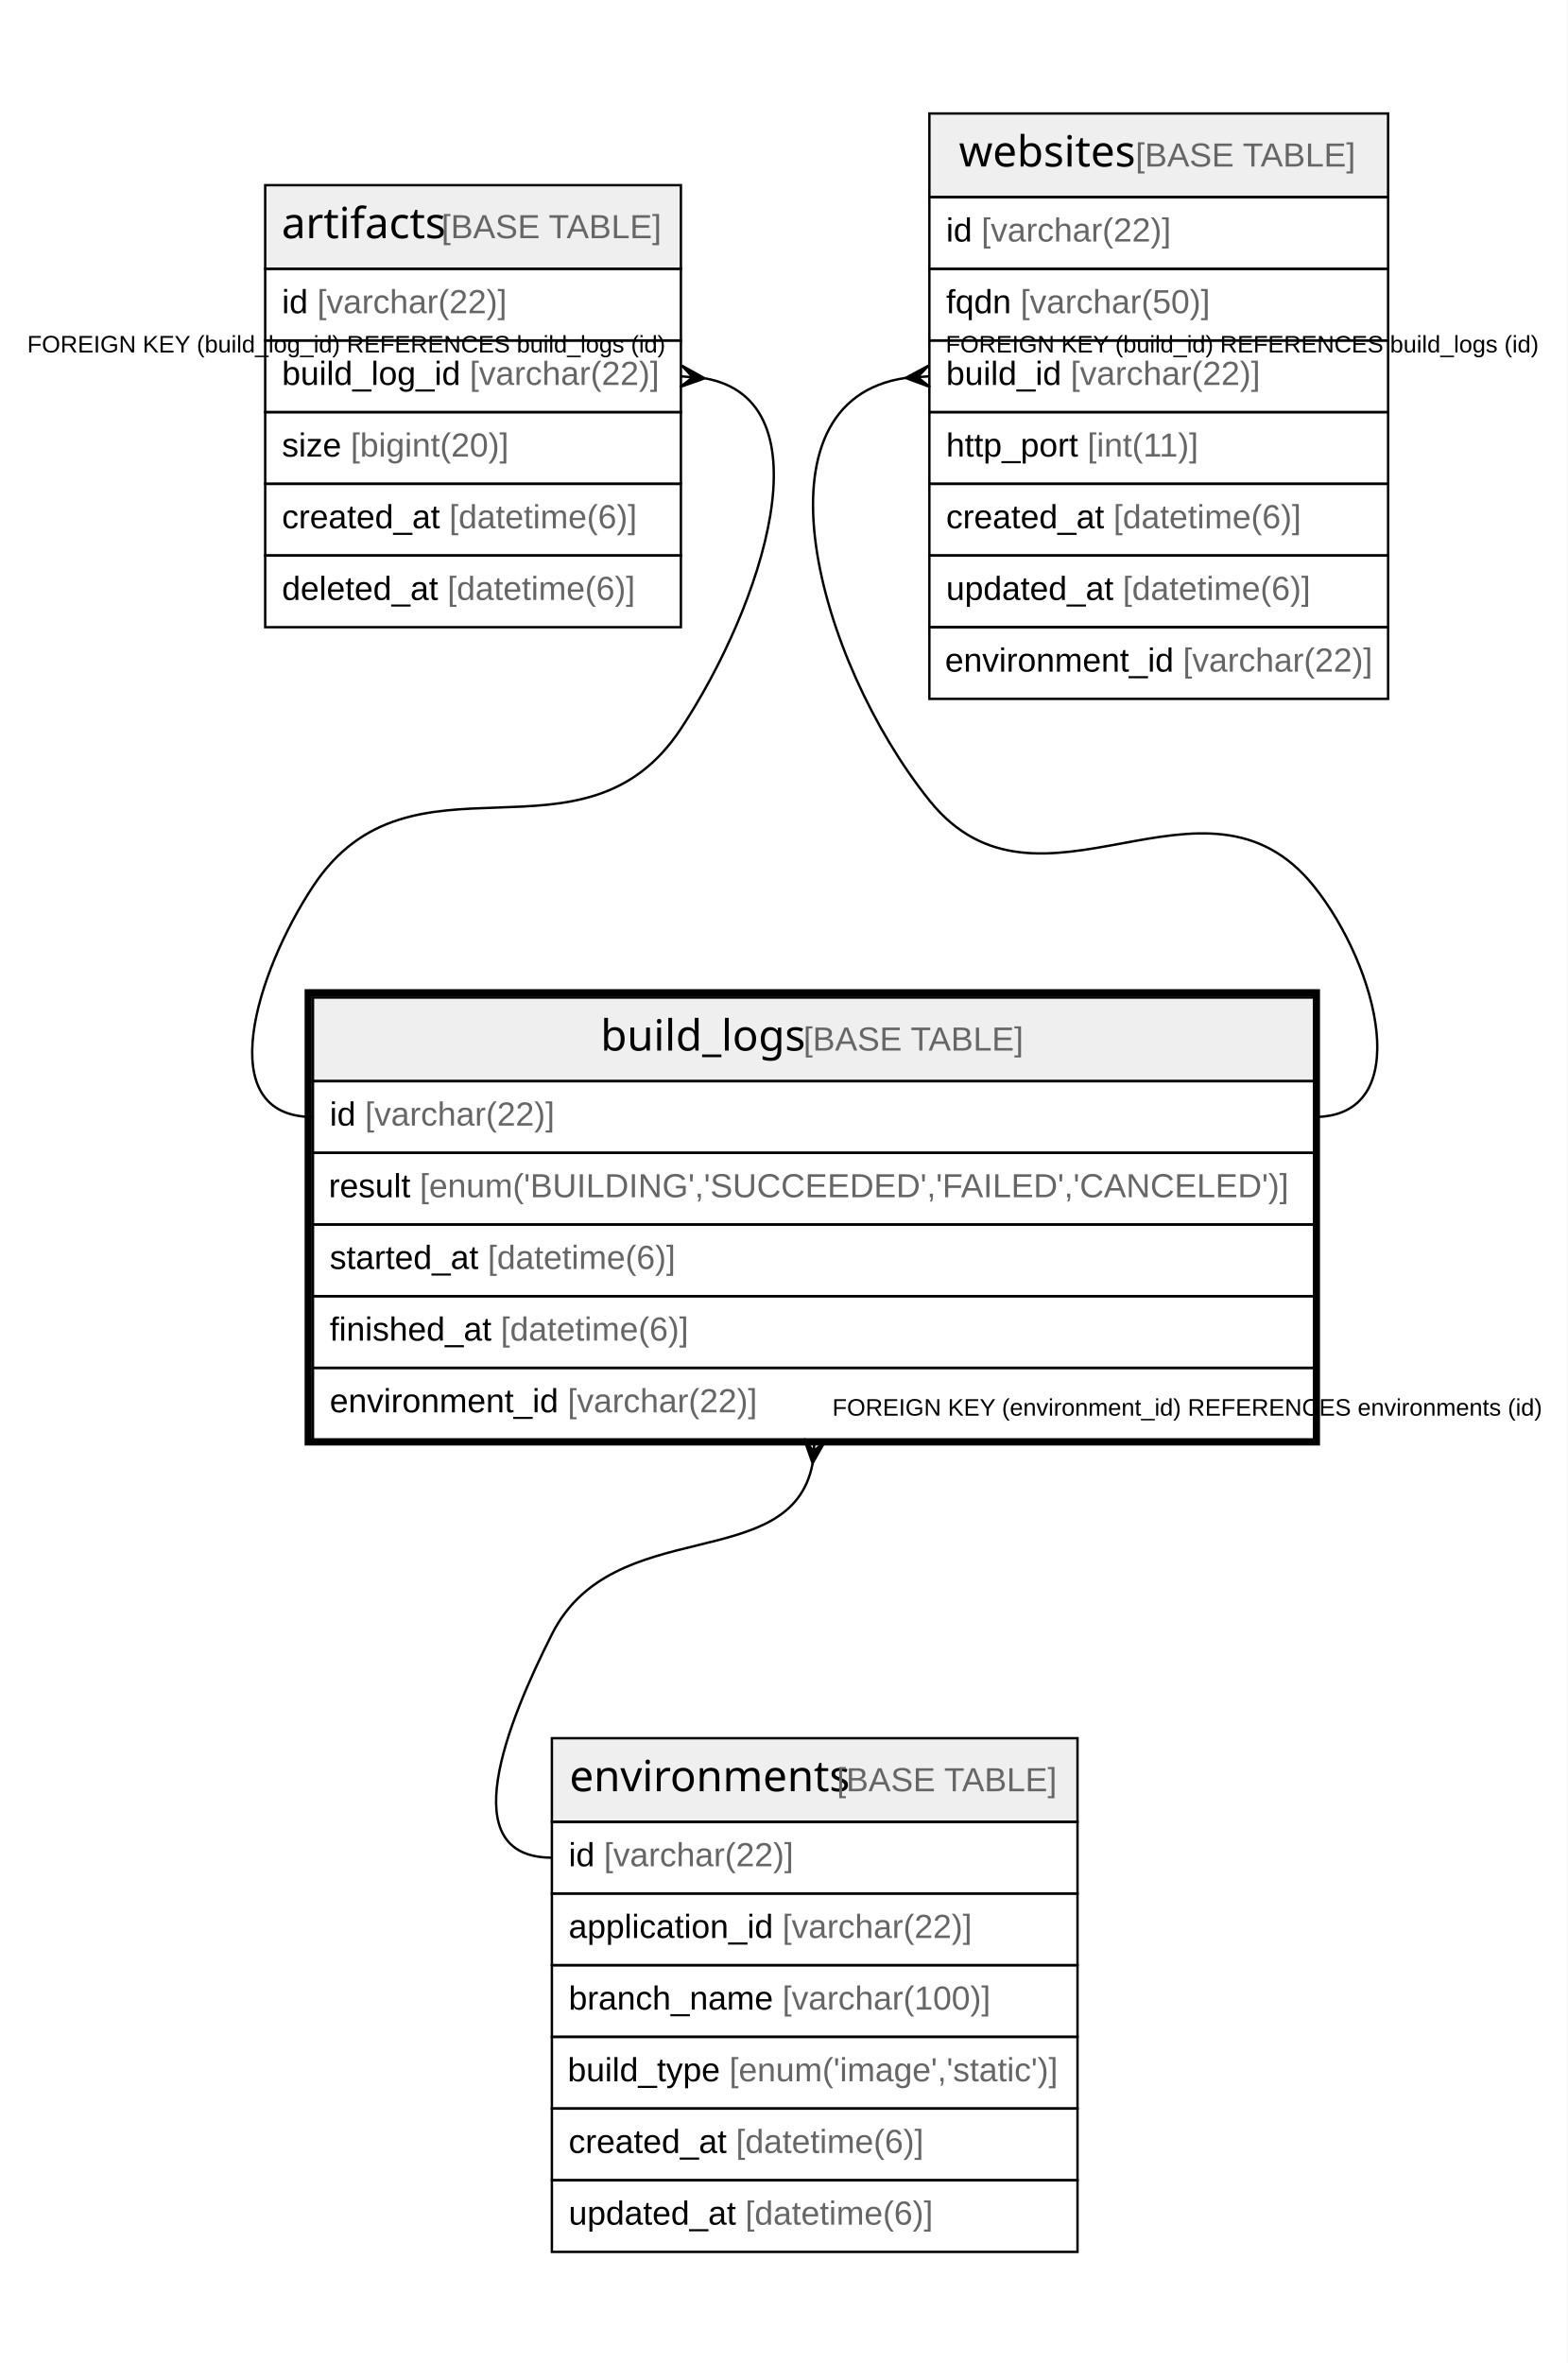
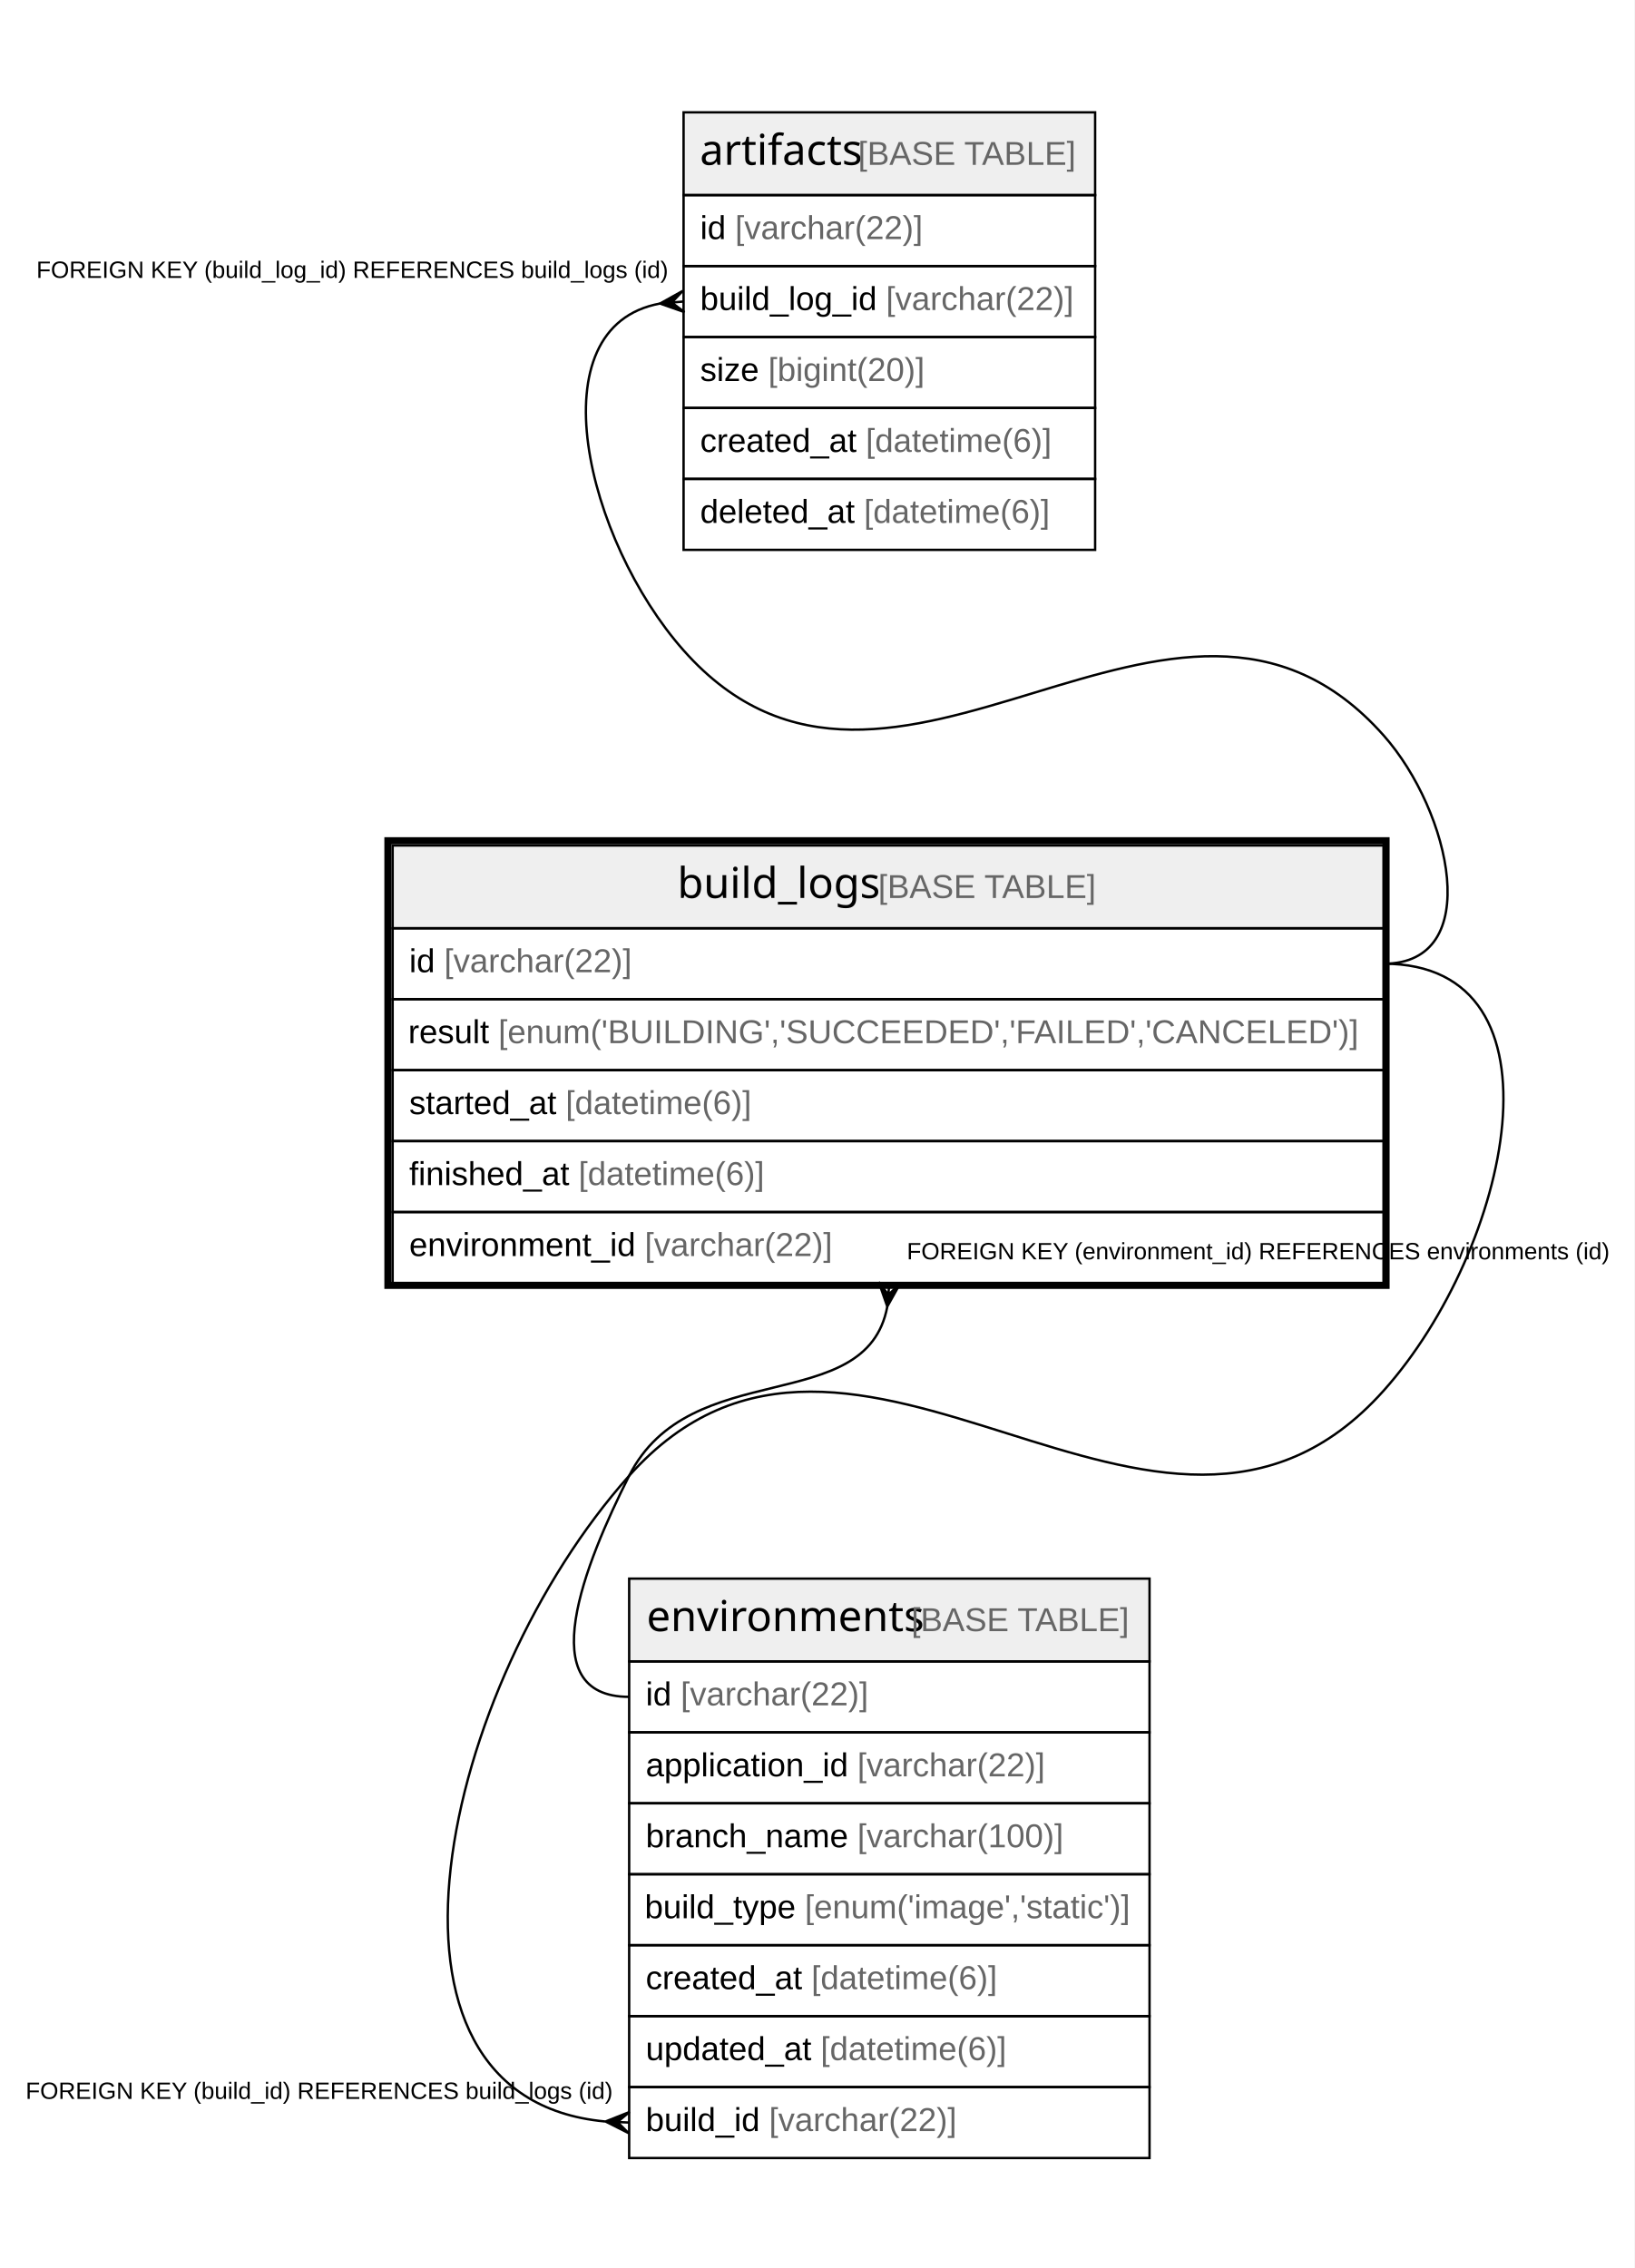
- <svg xmlns="http://www.w3.org/2000/svg" width="656pt" height="989pt" viewBox="0.00 0.00 656.00 989.00">
-   <g id="graph0" class="graph" transform="scale(1 1) rotate(0) translate(4 985)">
-     <polygon fill="#ffffff" stroke="transparent" points="-4,4 -4,-985 652,-985 652,4 -4,4" />
+ <svg xmlns="http://www.w3.org/2000/svg" width="691pt" height="959pt" viewBox="0.00 0.00 691.00 959.00">
+   <g id="graph0" class="graph" transform="scale(1 1) rotate(0) translate(4 955)">
+     <polygon fill="#ffffff" stroke="transparent" points="-4,4 -4,-955 687,-955 687,4 -4,4" />
    <g id="node1" class="node">
-       <polygon fill="#efefef" stroke="transparent" points="127,-532.5 127,-567.5 546,-567.5 546,-532.5 127,-532.5" />
-       <polygon fill="none" stroke="#000000" points="127,-532.5 127,-567.5 546,-567.5 546,-532.5 127,-532.5" />
-       <text text-anchor="start" x="247.363" y="-545.3" font-family="Arial Bold" font-size="18.00" fill="#000000">
+       <polygon fill="#efefef" stroke="transparent" points="162,-562.5 162,-597.5 581,-597.5 581,-562.5 162,-562.5" />
+       <polygon fill="none" stroke="#000000" points="162,-562.5 162,-597.5 581,-597.5 581,-562.5 162,-562.5" />
+       <text text-anchor="start" x="282.363" y="-575.3" font-family="Arial Bold" font-size="18.00" fill="#000000">
                build_logs
            </text>
-       <text text-anchor="start" x="328.383" y="-545.3" font-family="Arial" font-size="14.00" fill="#000000" />
-       <text text-anchor="start" x="332.274" y="-545.3" font-family="Arial" font-size="14.00" fill="#666666">[BASE
+       <text text-anchor="start" x="363.383" y="-575.3" font-family="Arial" font-size="14.00" fill="#000000" />
+       <text text-anchor="start" x="367.274" y="-575.3" font-family="Arial" font-size="14.00" fill="#666666">[BASE
                TABLE]
            </text>
-       <polygon fill="none" stroke="#000000" points="127,-502.5 127,-532.5 546,-532.5 546,-502.5 127,-502.5" />
-       <text text-anchor="start" x="134" y="-513.9" font-family="Arial" font-size="14.00" fill="#000000">id</text>
-       <text text-anchor="start" x="148.78" y="-513.9" font-family="Arial" font-size="14.00" fill="#666666">
+       <polygon fill="none" stroke="#000000" points="162,-532.5 162,-562.5 581,-562.5 581,-532.5 162,-532.5" />
+       <text text-anchor="start" x="169" y="-543.9" font-family="Arial" font-size="14.00" fill="#000000">id</text>
+       <text text-anchor="start" x="183.78" y="-543.9" font-family="Arial" font-size="14.00" fill="#666666">
                [varchar(22)]
            </text>
-       <polygon fill="none" stroke="#000000" points="127,-472.5 127,-502.5 546,-502.5 546,-472.5 127,-472.5" />
-       <text text-anchor="start" x="133.574" y="-483.9" font-family="Arial" font-size="14.00" fill="#000000">
+       <polygon fill="none" stroke="#000000" points="162,-502.5 162,-532.5 581,-532.5 581,-502.5 162,-502.5" />
+       <text text-anchor="start" x="168.574" y="-513.9" font-family="Arial" font-size="14.00" fill="#000000">
                result
            </text>
-       <text text-anchor="start" x="171.688" y="-483.9" font-family="Arial" font-size="14.00" fill="#666666">
+       <text text-anchor="start" x="206.688" y="-513.9" font-family="Arial" font-size="14.00" fill="#666666">
                [enum('BUILDING','SUCCEEDED','FAILED','CANCELED')]
            </text>
-       <polygon fill="none" stroke="#000000" points="127,-442.5 127,-472.5 546,-472.5 546,-442.5 127,-442.5" />
-       <text text-anchor="start" x="134" y="-453.9" font-family="Arial" font-size="14.00" fill="#000000">
+       <polygon fill="none" stroke="#000000" points="162,-472.5 162,-502.5 581,-502.5 581,-472.5 162,-472.5" />
+       <text text-anchor="start" x="169" y="-483.9" font-family="Arial" font-size="14.00" fill="#000000">
                started_at
            </text>
-       <text text-anchor="start" x="200.136" y="-453.9" font-family="Arial" font-size="14.00" fill="#666666">
+       <text text-anchor="start" x="235.136" y="-483.9" font-family="Arial" font-size="14.00" fill="#666666">
                [datetime(6)]
            </text>
-       <polygon fill="none" stroke="#000000" points="127,-412.5 127,-442.5 546,-442.5 546,-412.5 127,-412.5" />
-       <text text-anchor="start" x="134" y="-423.9" font-family="Arial" font-size="14.00" fill="#000000">
+       <polygon fill="none" stroke="#000000" points="162,-442.5 162,-472.5 581,-472.5 581,-442.5 162,-442.5" />
+       <text text-anchor="start" x="169" y="-453.9" font-family="Arial" font-size="14.00" fill="#000000">
                finished_at
            </text>
-       <text text-anchor="start" x="205.581" y="-423.9" font-family="Arial" font-size="14.00" fill="#666666">
+       <text text-anchor="start" x="240.581" y="-453.9" font-family="Arial" font-size="14.00" fill="#666666">
                [datetime(6)]
            </text>
-       <polygon fill="none" stroke="#000000" points="127,-382.5 127,-412.5 546,-412.5 546,-382.5 127,-382.5" />
-       <text text-anchor="start" x="134" y="-393.9" font-family="Arial" font-size="14.00" fill="#000000">
+       <polygon fill="none" stroke="#000000" points="162,-412.5 162,-442.5 581,-442.5 581,-412.5 162,-412.5" />
+       <text text-anchor="start" x="169" y="-423.9" font-family="Arial" font-size="14.00" fill="#000000">
                environment_id
            </text>
-       <text text-anchor="start" x="233.576" y="-393.9" font-family="Arial" font-size="14.00" fill="#666666">
+       <text text-anchor="start" x="268.576" y="-423.9" font-family="Arial" font-size="14.00" fill="#666666">
                [varchar(22)]
            </text>
-       <polygon fill="none" stroke="#000000" stroke-width="3" points="125,-381.5 125,-569.5 547,-569.5 547,-381.5 125,-381.5" />
+       <polygon fill="none" stroke="#000000" stroke-width="3" points="160,-411.5 160,-599.5 582,-599.5 582,-411.5 160,-411.5" />
    </g>
-     <g id="node4" class="node">
-       <polygon fill="#efefef" stroke="transparent" points="227,-222.5 227,-257.5 447,-257.5 447,-222.5 227,-222.5" />
-       <polygon fill="none" stroke="#000000" points="227,-222.5 227,-257.5 447,-257.5 447,-222.5 227,-222.5" />
-       <text text-anchor="start" x="234.364" y="-235.3" font-family="Arial Bold" font-size="18.00" fill="#000000">
+     <g id="node3" class="node">
+       <polygon fill="#efefef" stroke="transparent" points="262,-252.5 262,-287.5 482,-287.5 482,-252.5 262,-252.5" />
+       <polygon fill="none" stroke="#000000" points="262,-252.5 262,-287.5 482,-287.5 482,-252.5 262,-252.5" />
+       <text text-anchor="start" x="269.364" y="-265.3" font-family="Arial Bold" font-size="18.00" fill="#000000">
                environments
            </text>
-       <text text-anchor="start" x="342.382" y="-235.3" font-family="Arial" font-size="14.00" fill="#000000" />
-       <text text-anchor="start" x="346.273" y="-235.3" font-family="Arial" font-size="14.00" fill="#666666">[BASE
+       <text text-anchor="start" x="377.382" y="-265.3" font-family="Arial" font-size="14.00" fill="#000000" />
+       <text text-anchor="start" x="381.273" y="-265.3" font-family="Arial" font-size="14.00" fill="#666666">[BASE
                TABLE]
            </text>
-       <polygon fill="none" stroke="#000000" points="227,-192.5 227,-222.5 447,-222.5 447,-192.5 227,-192.5" />
-       <text text-anchor="start" x="234" y="-203.9" font-family="Arial" font-size="14.00" fill="#000000">id</text>
-       <text text-anchor="start" x="248.78" y="-203.9" font-family="Arial" font-size="14.00" fill="#666666">
+       <polygon fill="none" stroke="#000000" points="262,-222.5 262,-252.5 482,-252.5 482,-222.5 262,-222.5" />
+       <text text-anchor="start" x="269" y="-233.9" font-family="Arial" font-size="14.00" fill="#000000">id</text>
+       <text text-anchor="start" x="283.78" y="-233.9" font-family="Arial" font-size="14.00" fill="#666666">
                [varchar(22)]
            </text>
-       <polygon fill="none" stroke="#000000" points="227,-162.5 227,-192.5 447,-192.5 447,-162.5 227,-162.5" />
-       <text text-anchor="start" x="234" y="-173.9" font-family="Arial" font-size="14.00" fill="#000000">
+       <polygon fill="none" stroke="#000000" points="262,-192.5 262,-222.5 482,-222.5 482,-192.5 262,-192.5" />
+       <text text-anchor="start" x="269" y="-203.9" font-family="Arial" font-size="14.00" fill="#000000">
                application_id
            </text>
-       <text text-anchor="start" x="323.468" y="-173.9" font-family="Arial" font-size="14.00" fill="#666666">
+       <text text-anchor="start" x="358.468" y="-203.9" font-family="Arial" font-size="14.00" fill="#666666">
                [varchar(22)]
            </text>
-       <polygon fill="none" stroke="#000000" points="227,-132.5 227,-162.5 447,-162.5 447,-132.5 227,-132.5" />
-       <text text-anchor="start" x="234" y="-143.9" font-family="Arial" font-size="14.00" fill="#000000">
+       <polygon fill="none" stroke="#000000" points="262,-162.5 262,-192.5 482,-192.5 482,-162.5 262,-162.5" />
+       <text text-anchor="start" x="269" y="-173.9" font-family="Arial" font-size="14.00" fill="#000000">
                branch_name
            </text>
-       <text text-anchor="start" x="323.473" y="-143.9" font-family="Arial" font-size="14.00" fill="#666666">
+       <text text-anchor="start" x="358.473" y="-173.9" font-family="Arial" font-size="14.00" fill="#666666">
                [varchar(100)]
            </text>
-       <polygon fill="none" stroke="#000000" points="227,-102.5 227,-132.5 447,-132.5 447,-102.5 227,-102.5" />
-       <text text-anchor="start" x="233.576" y="-113.9" font-family="Arial" font-size="14.00" fill="#000000">
+       <polygon fill="none" stroke="#000000" points="262,-132.5 262,-162.5 482,-162.5 482,-132.5 262,-132.5" />
+       <text text-anchor="start" x="268.576" y="-143.9" font-family="Arial" font-size="14.00" fill="#000000">
                build_type
            </text>
-       <text text-anchor="start" x="301.266" y="-113.9" font-family="Arial" font-size="14.00" fill="#666666">
+       <text text-anchor="start" x="336.266" y="-143.9" font-family="Arial" font-size="14.00" fill="#666666">
                [enum('image','static')]
            </text>
-       <polygon fill="none" stroke="#000000" points="227,-72.5 227,-102.5 447,-102.5 447,-72.5 227,-72.5" />
-       <text text-anchor="start" x="234" y="-83.9" font-family="Arial" font-size="14.00" fill="#000000">
+       <polygon fill="none" stroke="#000000" points="262,-102.5 262,-132.5 482,-132.5 482,-102.5 262,-102.5" />
+       <text text-anchor="start" x="269" y="-113.9" font-family="Arial" font-size="14.00" fill="#000000">
                created_at
            </text>
-       <text text-anchor="start" x="304.028" y="-83.9" font-family="Arial" font-size="14.00" fill="#666666">
+       <text text-anchor="start" x="339.028" y="-113.9" font-family="Arial" font-size="14.00" fill="#666666">
                [datetime(6)]
            </text>
-       <polygon fill="none" stroke="#000000" points="227,-42.5 227,-72.5 447,-72.5 447,-42.5 227,-42.5" />
-       <text text-anchor="start" x="234" y="-53.9" font-family="Arial" font-size="14.00" fill="#000000">
+       <polygon fill="none" stroke="#000000" points="262,-72.5 262,-102.5 482,-102.5 482,-72.5 262,-72.5" />
+       <text text-anchor="start" x="269" y="-83.9" font-family="Arial" font-size="14.00" fill="#000000">
                updated_at
            </text>
-       <text text-anchor="start" x="307.933" y="-53.9" font-family="Arial" font-size="14.00" fill="#666666">
+       <text text-anchor="start" x="342.933" y="-83.9" font-family="Arial" font-size="14.00" fill="#666666">
                [datetime(6)]
+             </text>
+       <polygon fill="none" stroke="#000000" points="262,-42.5 262,-72.5 482,-72.5 482,-42.5 262,-42.5" />
+       <text text-anchor="start" x="269" y="-53.9" font-family="Arial" font-size="14.00" fill="#000000">build_id
+             </text>
+       <text text-anchor="start" x="321.123" y="-53.9" font-family="Arial" font-size="14.00" fill="#666666">
+                 [varchar(22)]
            </text>
    </g>
    <g id="edge3" class="edge">
-       <path fill="none" stroke="#000000" d="M336.122,-372.447C327.197,-325.411 252.713,-352.052 227,-301 208.307,-263.886 185.444,-207.5 227,-207.5" />
-       <polygon fill="#000000" stroke="#000000" points="336.13,-372.538 332.517,-382.892 336.565,-377.519 337,-382.5 337,-382.5 337,-382.5 336.565,-377.519 341.483,-382.108 336.13,-372.538 336.13,-372.538" />
-       <text text-anchor="start" x="344.382" y="-392.5" font-family="Arial" font-size="10.00" fill="#000000">
+       <path fill="none" stroke="#000000" d="M371.122,-402.447C362.197,-355.411 287.713,-382.052 262,-331 243.307,-293.886 220.444,-237.5 262,-237.5" />
+       <polygon fill="#000000" stroke="#000000" points="371.13,-402.538 367.517,-412.892 371.565,-407.519 372,-412.5 372,-412.5 372,-412.5 371.565,-407.519 376.483,-412.108 371.13,-402.538 371.13,-402.538" />
+       <text text-anchor="start" x="379.382" y="-422.5" font-family="Arial" font-size="10.00" fill="#000000">
                FOREIGN KEY (environment_id) REFERENCES environments (id)
            </text>
    </g>
    <g id="node2" class="node">
-       <polygon fill="#efefef" stroke="transparent" points="107,-872.5 107,-907.5 281,-907.5 281,-872.5 107,-872.5" />
-       <polygon fill="none" stroke="#000000" points="107,-872.5 107,-907.5 281,-907.5 281,-872.5 107,-872.5" />
-       <text text-anchor="start" x="113.87" y="-885.3" font-family="Arial Bold" font-size="18.00" fill="#000000">
+       <polygon fill="#efefef" stroke="transparent" points="285,-872.5 285,-907.5 459,-907.5 459,-872.5 285,-872.5" />
+       <polygon fill="none" stroke="#000000" points="285,-872.5 285,-907.5 459,-907.5 459,-872.5 285,-872.5" />
+       <text text-anchor="start" x="291.87" y="-885.3" font-family="Arial Bold" font-size="18.00" fill="#000000">
                artifacts
            </text>
-       <text text-anchor="start" x="176.876" y="-885.3" font-family="Arial" font-size="14.00" fill="#000000" />
-       <text text-anchor="start" x="180.766" y="-885.3" font-family="Arial" font-size="14.00" fill="#666666">[BASE
+       <text text-anchor="start" x="354.876" y="-885.3" font-family="Arial" font-size="14.00" fill="#000000" />
+       <text text-anchor="start" x="358.766" y="-885.3" font-family="Arial" font-size="14.00" fill="#666666">[BASE
                TABLE]
            </text>
-       <polygon fill="none" stroke="#000000" points="107,-842.5 107,-872.5 281,-872.5 281,-842.5 107,-842.5" />
-       <text text-anchor="start" x="114" y="-853.9" font-family="Arial" font-size="14.00" fill="#000000">id</text>
-       <text text-anchor="start" x="128.78" y="-853.9" font-family="Arial" font-size="14.00" fill="#666666">
+       <polygon fill="none" stroke="#000000" points="285,-842.5 285,-872.5 459,-872.5 459,-842.5 285,-842.5" />
+       <text text-anchor="start" x="292" y="-853.9" font-family="Arial" font-size="14.00" fill="#000000">id</text>
+       <text text-anchor="start" x="306.78" y="-853.9" font-family="Arial" font-size="14.00" fill="#666666">
                [varchar(22)]
            </text>
-       <polygon fill="none" stroke="#000000" points="107,-812.5 107,-842.5 281,-842.5 281,-812.5 107,-812.5" />
-       <text text-anchor="start" x="114" y="-823.9" font-family="Arial" font-size="14.00" fill="#000000">
+       <polygon fill="none" stroke="#000000" points="285,-812.5 285,-842.5 459,-842.5 459,-812.5 285,-812.5" />
+       <text text-anchor="start" x="292" y="-823.9" font-family="Arial" font-size="14.00" fill="#000000">
                build_log_id
            </text>
-       <text text-anchor="start" x="192.578" y="-823.9" font-family="Arial" font-size="14.00" fill="#666666">
+       <text text-anchor="start" x="370.578" y="-823.9" font-family="Arial" font-size="14.00" fill="#666666">
                [varchar(22)]
            </text>
-       <polygon fill="none" stroke="#000000" points="107,-782.5 107,-812.5 281,-812.5 281,-782.5 107,-782.5" />
-       <text text-anchor="start" x="114" y="-793.9" font-family="Arial" font-size="14.00" fill="#000000">size
+       <polygon fill="none" stroke="#000000" points="285,-782.5 285,-812.5 459,-812.5 459,-782.5 285,-782.5" />
+       <text text-anchor="start" x="292" y="-793.9" font-family="Arial" font-size="14.00" fill="#000000">size
            </text>
-       <text text-anchor="start" x="142.78" y="-793.9" font-family="Arial" font-size="14.00" fill="#666666">
+       <text text-anchor="start" x="320.78" y="-793.9" font-family="Arial" font-size="14.00" fill="#666666">
                [bigint(20)]
            </text>
-       <polygon fill="none" stroke="#000000" points="107,-752.5 107,-782.5 281,-782.5 281,-752.5 107,-752.5" />
-       <text text-anchor="start" x="114" y="-763.9" font-family="Arial" font-size="14.00" fill="#000000">
+       <polygon fill="none" stroke="#000000" points="285,-752.5 285,-782.5 459,-782.5 459,-752.5 285,-752.5" />
+       <text text-anchor="start" x="292" y="-763.9" font-family="Arial" font-size="14.00" fill="#000000">
                created_at
            </text>
-       <text text-anchor="start" x="184.028" y="-763.9" font-family="Arial" font-size="14.00" fill="#666666">
+       <text text-anchor="start" x="362.028" y="-763.9" font-family="Arial" font-size="14.00" fill="#666666">
                [datetime(6)]
            </text>
-       <polygon fill="none" stroke="#000000" points="107,-722.5 107,-752.5 281,-752.5 281,-722.5 107,-722.5" />
-       <text text-anchor="start" x="114" y="-733.9" font-family="Arial" font-size="14.00" fill="#000000">
+       <polygon fill="none" stroke="#000000" points="285,-722.5 285,-752.5 459,-752.5 459,-722.5 285,-722.5" />
+       <text text-anchor="start" x="292" y="-733.9" font-family="Arial" font-size="14.00" fill="#000000">
                deleted_at
            </text>
-       <text text-anchor="start" x="183.257" y="-733.9" font-family="Arial" font-size="14.00" fill="#666666">
+       <text text-anchor="start" x="361.257" y="-733.9" font-family="Arial" font-size="14.00" fill="#666666">
                [datetime(6)]
            </text>
    </g>
    <g id="edge1" class="edge">
-       <path fill="none" stroke="#000000" d="M291.241,-826.631C343.196,-817.113 315.044,-731.629 281,-680 240.007,-617.833 167.993,-676.167 127,-614 103.39,-578.195 84.111,-517.5 127,-517.5" />
-       <polygon fill="#000000" stroke="#000000" points="290.964,-826.654 280.619,-823.016 285.982,-827.077 281,-827.5 281,-827.5 281,-827.5 285.982,-827.077 281.381,-831.984 290.964,-826.654 290.964,-826.654" />
-       <text text-anchor="start" x="7.381" y="-837.5" font-family="Arial" font-size="10.00" fill="#000000">FOREIGN
+       <path fill="none" stroke="#000000" d="M275.02,-826.641C221.924,-816.882 243.911,-726.39 285,-680 372.87,-580.795 493.13,-743.205 581,-644 609.437,-611.894 623.889,-547.5 581,-547.5" />
+       <polygon fill="#000000" stroke="#000000" points="275.037,-826.642 284.614,-831.983 280.018,-827.071 285,-827.5 285,-827.5 285,-827.5 280.018,-827.071 285.386,-823.017 275.037,-826.642 275.037,-826.642" />
+       <text text-anchor="start" x="11.381" y="-837.5" font-family="Arial" font-size="10.00" fill="#000000">FOREIGN
                KEY (build_log_id) REFERENCES build_logs (id)
            </text>
    </g>
-     <g id="node3" class="node">
-       <polygon fill="#efefef" stroke="transparent" points="385,-902.5 385,-937.5 577,-937.5 577,-902.5 385,-902.5" />
-       <polygon fill="none" stroke="#000000" points="385,-902.5 385,-937.5 577,-937.5 577,-902.5 385,-902.5" />
-       <text text-anchor="start" x="397.368" y="-915.3" font-family="Arial Bold" font-size="18.00" fill="#000000">
-                 websites
-             </text>
-       <text text-anchor="start" x="467.378" y="-915.3" font-family="Arial" font-size="14.00" fill="#000000" />
-       <text text-anchor="start" x="471.268" y="-915.3" font-family="Arial" font-size="14.00" fill="#666666">[BASE
-                 TABLE]
-             </text>
-       <polygon fill="none" stroke="#000000" points="385,-872.5 385,-902.5 577,-902.5 577,-872.5 385,-872.5" />
-       <text text-anchor="start" x="392" y="-883.9" font-family="Arial" font-size="14.00" fill="#000000">id</text>
-       <text text-anchor="start" x="406.78" y="-883.9" font-family="Arial" font-size="14.00" fill="#666666">
-                 [varchar(22)]
-             </text>
-       <polygon fill="none" stroke="#000000" points="385,-842.5 385,-872.5 577,-872.5 577,-842.5 385,-842.5" />
-       <text text-anchor="start" x="392" y="-853.9" font-family="Arial" font-size="14.00" fill="#000000">fqdn
-             </text>
-       <text text-anchor="start" x="423.129" y="-853.9" font-family="Arial" font-size="14.00" fill="#666666">
-                 [varchar(50)]
-             </text>
-       <polygon fill="none" stroke="#000000" points="385,-812.5 385,-842.5 577,-842.5 577,-812.5 385,-812.5" />
-       <text text-anchor="start" x="392" y="-823.9" font-family="Arial" font-size="14.00" fill="#000000">build_id
-             </text>
-       <text text-anchor="start" x="444.123" y="-823.9" font-family="Arial" font-size="14.00" fill="#666666">
-                 [varchar(22)]
-             </text>
-       <polygon fill="none" stroke="#000000" points="385,-782.5 385,-812.5 577,-812.5 577,-782.5 385,-782.5" />
-       <text text-anchor="start" x="392" y="-793.9" font-family="Arial" font-size="14.00" fill="#000000">
-                 http_port
-             </text>
-       <text text-anchor="start" x="451.136" y="-793.9" font-family="Arial" font-size="14.00" fill="#666666">
-                 [int(11)]
-             </text>
-       <polygon fill="none" stroke="#000000" points="385,-752.5 385,-782.5 577,-782.5 577,-752.5 385,-752.5" />
-       <text text-anchor="start" x="392" y="-763.9" font-family="Arial" font-size="14.00" fill="#000000">
-                 created_at
-             </text>
-       <text text-anchor="start" x="462.028" y="-763.9" font-family="Arial" font-size="14.00" fill="#666666">
-                 [datetime(6)]
-             </text>
-       <polygon fill="none" stroke="#000000" points="385,-722.5 385,-752.5 577,-752.5 577,-722.5 385,-722.5" />
-       <text text-anchor="start" x="392" y="-733.9" font-family="Arial" font-size="14.00" fill="#000000">
-                 updated_at
-             </text>
-       <text text-anchor="start" x="465.933" y="-733.9" font-family="Arial" font-size="14.00" fill="#666666">
-                 [datetime(6)]
-             </text>
-       <polygon fill="none" stroke="#000000" points="385,-692.5 385,-722.5 577,-722.5 577,-692.5 385,-692.5" />
-       <text text-anchor="start" x="391.543" y="-703.9" font-family="Arial" font-size="14.00" fill="#000000">
-                 environment_id
-             </text>
-       <text text-anchor="start" x="491.12" y="-703.9" font-family="Arial" font-size="14.00" fill="#666666">
-                 [varchar(22)]
-             </text>
-     </g>
    <g id="edge2" class="edge">
-       <path fill="none" stroke="#000000" d="M375.017,-826.814C308.807,-817.194 337.893,-708.803 385,-650 430.842,-592.775 500.158,-671.225 546,-614 572.815,-580.527 588.889,-517.5 546,-517.5" />
-       <polygon fill="#000000" stroke="#000000" points="375.024,-826.814 384.691,-831.989 380.012,-827.157 385,-827.5 385,-827.5 385,-827.5 380.012,-827.157 385.309,-823.011 375.024,-826.814 375.024,-826.814" />
-       <text text-anchor="start" x="391.829" y="-837.5" font-family="Arial" font-size="10.00" fill="#000000">
-                 FOREIGN KEY (build_id) REFERENCES build_logs (id)
+       <path fill="none" stroke="#000000" d="M251.731,-57.964C142.856,-68.135 183.383,-243.012 262,-331 357.063,-437.395 485.937,-260.605 581,-367 634.451,-426.822 661.222,-547.5 581,-547.5" />
+       <polygon fill="#000000" stroke="#000000" points="252.01,-57.951 262.203,-61.995 257.005,-57.726 262,-57.5 262,-57.5 262,-57.5 257.005,-57.726 261.797,-53.005 252.01,-57.951 252.01,-57.951" />
+       <text text-anchor="start" x="6.829" y="-67.5" font-family="Arial" font-size="10.00" fill="#000000">FOREIGN
+                 KEY (build_id) REFERENCES build_logs (id)
            </text>
    </g>
  </g>
</svg>
